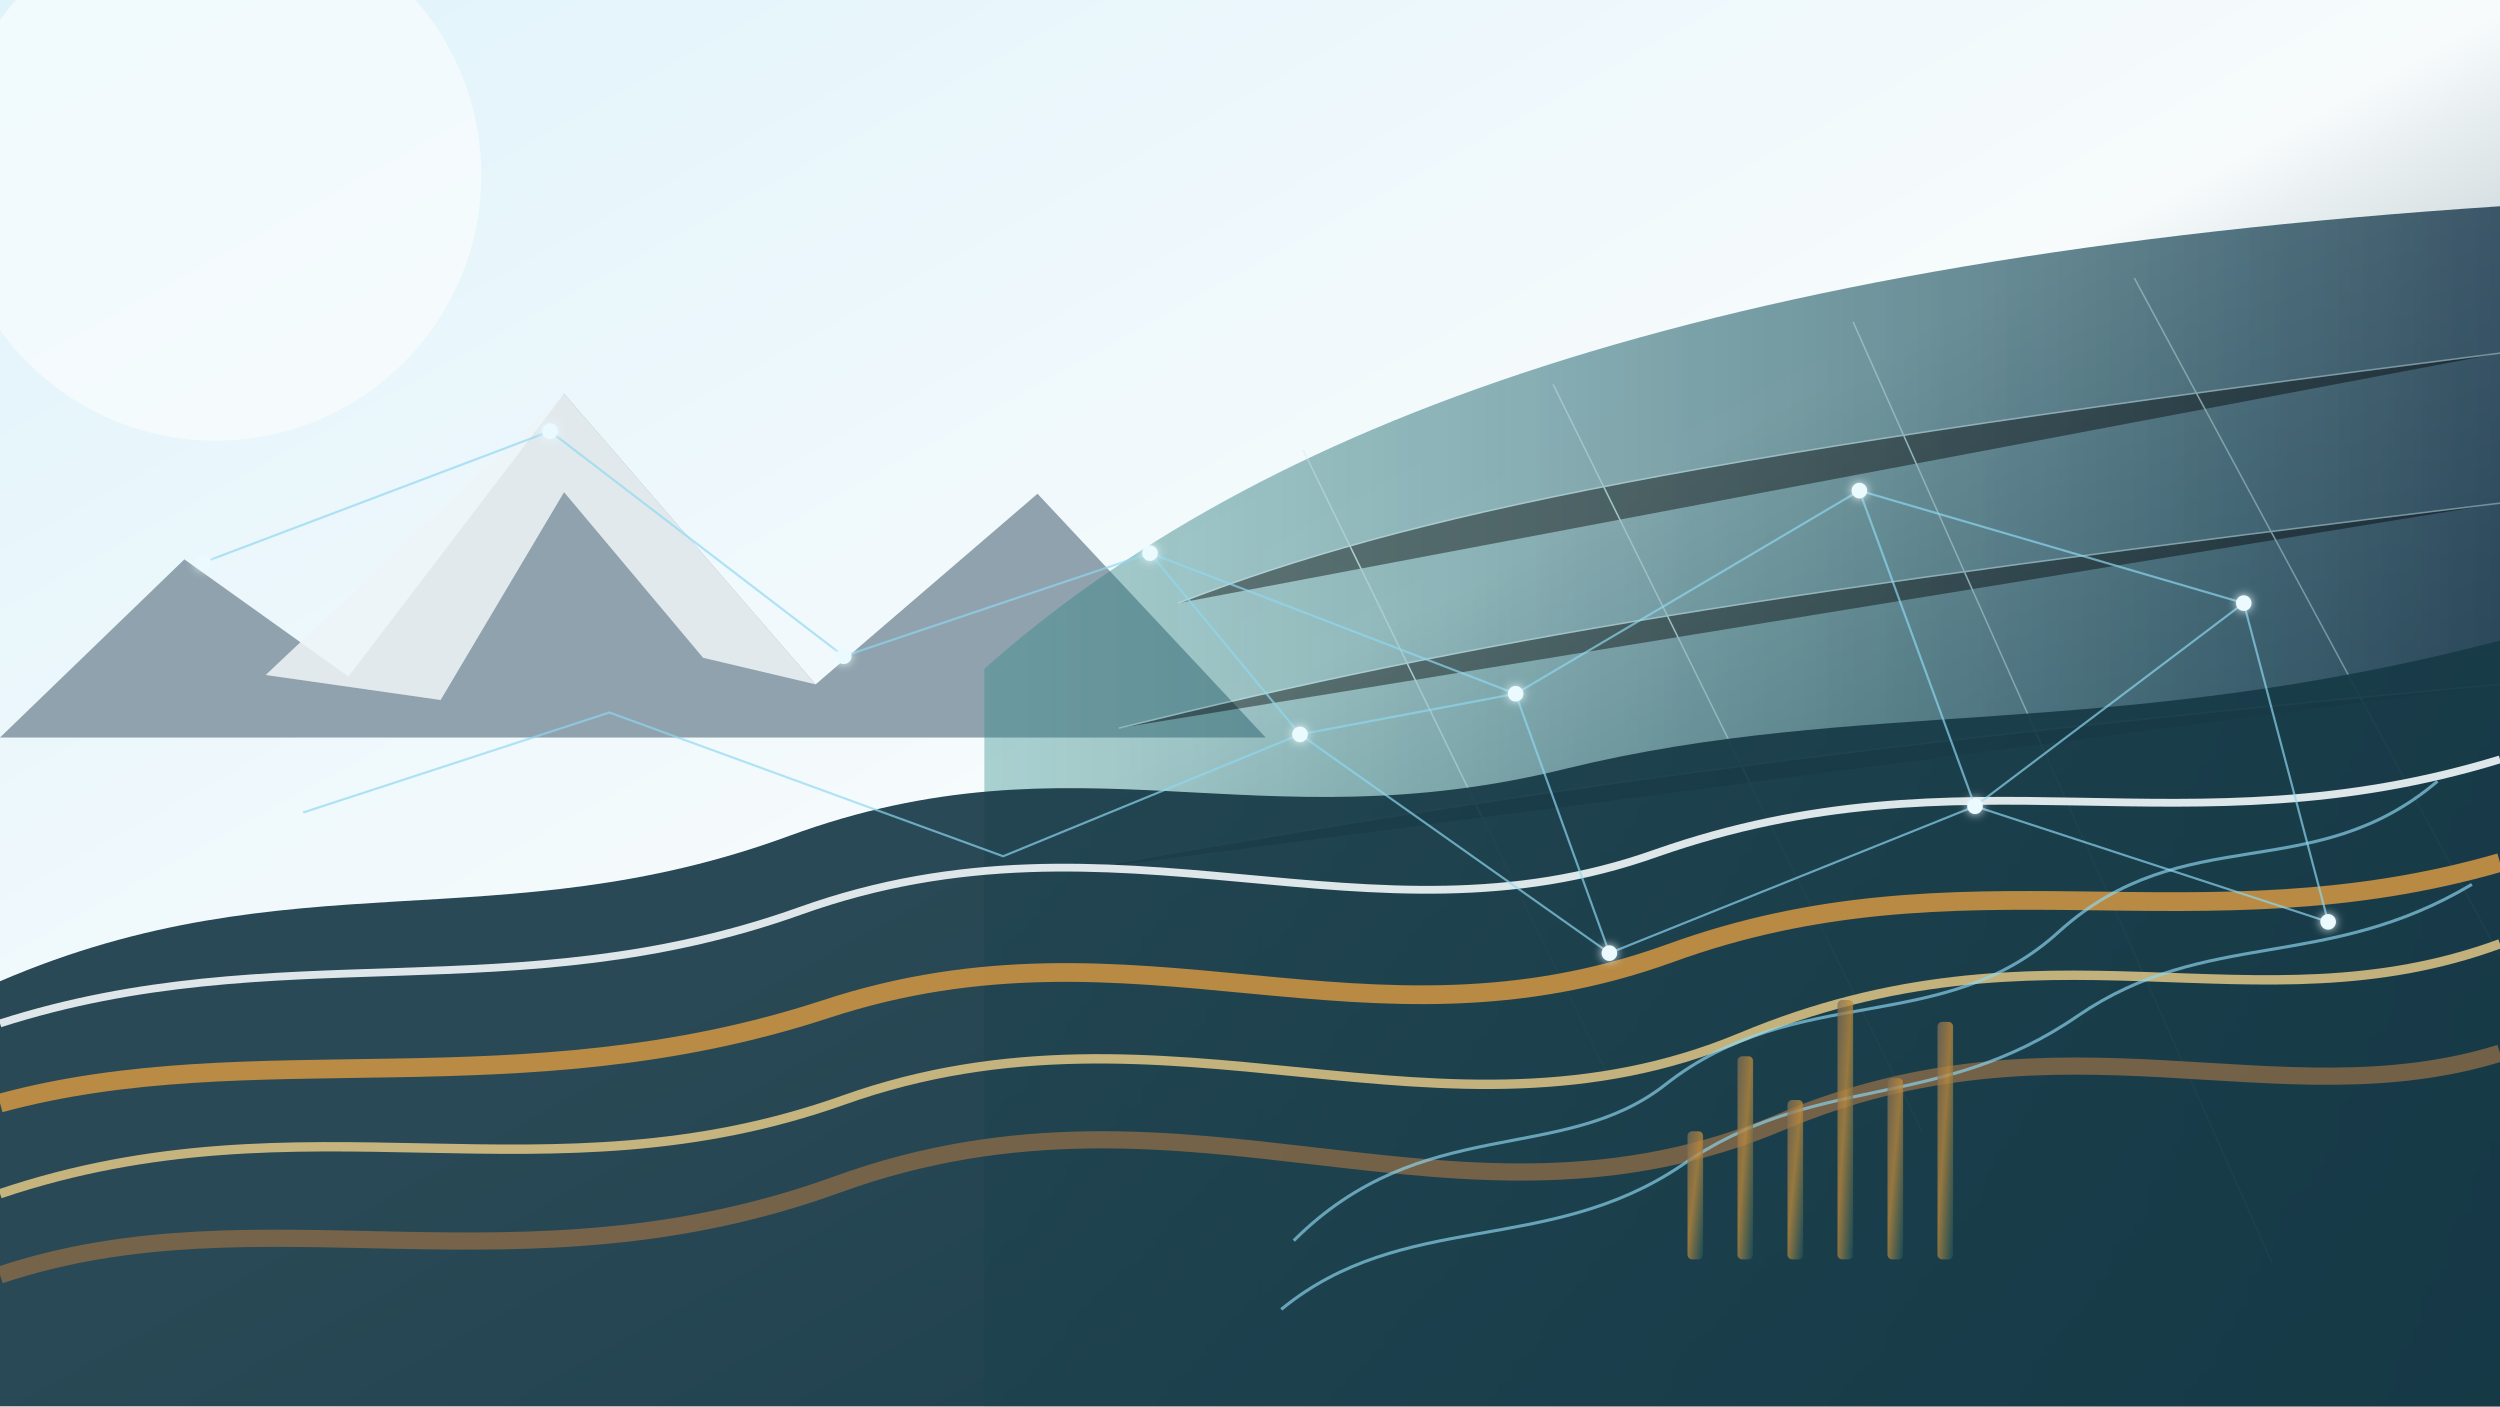
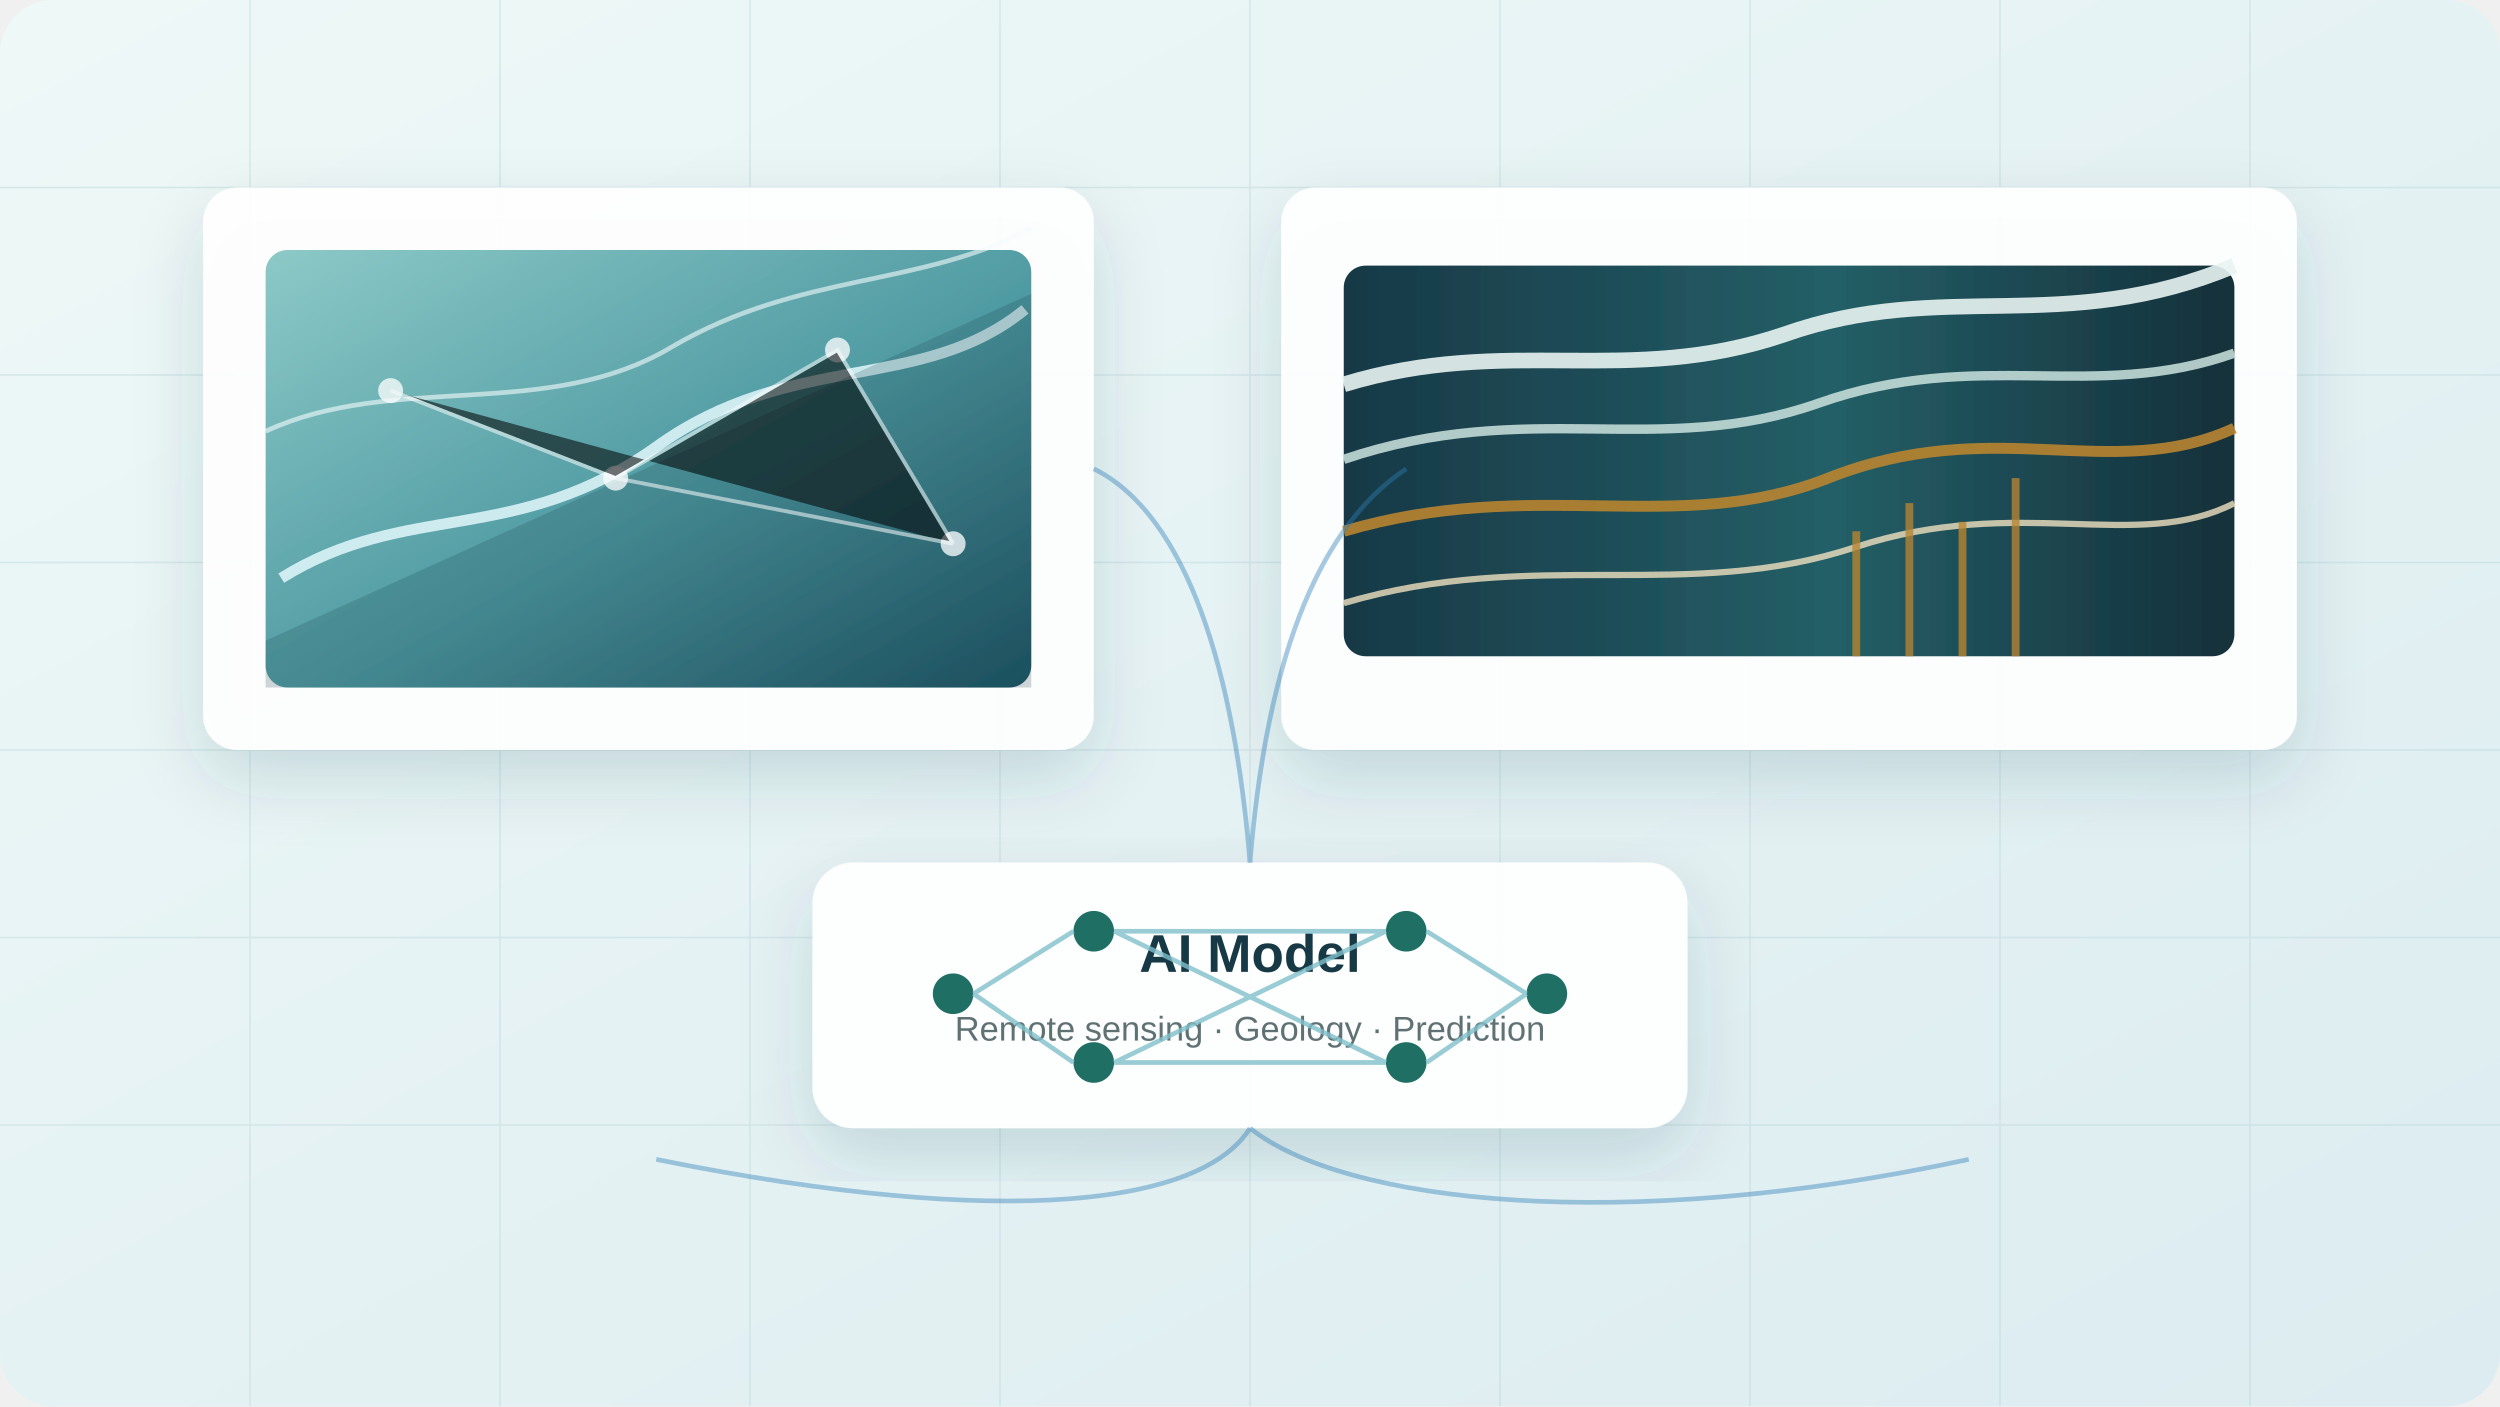
- <svg xmlns="http://www.w3.org/2000/svg" viewBox="0 0 1600 900" role="img" aria-label="人工智能与地学智能应用主题图">
+ <svg xmlns="http://www.w3.org/2000/svg" viewBox="0 0 1600 900" role="img" aria-label="AI 与地学智能应用示意图">
  <defs>
-     <linearGradient id="sky" x1="0" x2="1" y1="0" y2="1">
-       <stop offset="0" stop-color="#dff3fb" />
-       <stop offset="0.5" stop-color="#f7fbfc" />
-       <stop offset="1" stop-color="#0f3844" />
+     <linearGradient id="bg" x1="0" x2="1" y1="0" y2="1">
+       <stop offset="0" stop-color="#eef8f7" />
+       <stop offset="1" stop-color="#dcecf0" />
    </linearGradient>
-     <linearGradient id="earth" x1="0" x2="1" y1="0" y2="1">
-       <stop offset="0" stop-color="#7b6d57" />
-       <stop offset="0.45" stop-color="#c18b3b" />
-       <stop offset="1" stop-color="#174f59" />
+     <linearGradient id="map" x1="0" x2="1" y1="0" y2="1">
+       <stop offset="0" stop-color="#8cc9c7" />
+       <stop offset=".55" stop-color="#4f9aa2" />
+       <stop offset="1" stop-color="#1e5464" />
    </linearGradient>
-     <linearGradient id="map" x1="0" x2="1" y1="0" y2="0">
-       <stop offset="0" stop-color="#2f8b89" stop-opacity=".45" />
-       <stop offset="1" stop-color="#0f2f45" stop-opacity=".92" />
+     <linearGradient id="section" x1="0" x2="1" y1="0" y2="0">
+       <stop offset="0" stop-color="#173946" />
+       <stop offset=".55" stop-color="#245f67" />
+       <stop offset="1" stop-color="#14303a" />
    </linearGradient>
-     <filter id="glow">
-       <feGaussianBlur stdDeviation="3" result="blur" />
-       <feMerge>
-         <feMergeNode in="blur" />
-         <feMergeNode in="SourceGraphic" />
-       </feMerge>
+     <filter id="softShadow" x="-20%" y="-20%" width="140%" height="140%">
+       <feDropShadow dx="0" dy="18" stdDeviation="22" flood-color="#173946" flood-opacity=".16" />
    </filter>
  </defs>
-   <rect width="1600" height="900" fill="url(#sky)" />
-   <circle cx="138" cy="112" r="170" fill="#ffffff" opacity=".55" />
-   <path d="M0 472 L118 358 L223 433 L361 252 L522 438 L664 316 L810 472 Z" fill="#8fa2ad" />
-   <path d="M170 432 L361 252 L522 438 L450 421 L361 315 L282 448 Z" fill="#eef5f7" opacity=".86" />
-   <path d="M630 428 C806 272 1086 166 1600 132 L1600 900 L630 900 Z" fill="url(#map)" opacity=".85" />
-   <g opacity=".42" stroke="#cce9ef" stroke-width="1">
-     <path d="M754 386 C904 328 1082 292 1600 226" />
-     <path d="M716 466 C952 408 1124 380 1600 322" />
-     <path d="M682 558 C962 508 1184 476 1600 438" />
-     <path d="M834 288 L1030 690" />
-     <path d="M994 246 L1230 724" />
-     <path d="M1186 206 L1454 808" />
-     <path d="M1366 178 L1600 612" />
+   <rect width="1600" height="900" rx="34" fill="url(#bg)" />
+   <g opacity=".42" stroke="#b6d5d7" stroke-width="1">
+     <path d="M0 120H1600M0 240H1600M0 360H1600M0 480H1600M0 600H1600M0 720H1600" />
+     <path d="M160 0V900M320 0V900M480 0V900M640 0V900M800 0V900M960 0V900M1120 0V900M1280 0V900M1440 0V900" />
  </g>
-   <path d="M0 628 C186 548 320 603 505 535 C690 467 804 541 1002 492 C1190 446 1350 475 1600 410 L1600 900 L0 900 Z" fill="#173946" opacity=".92" />
-   <path d="M0 655 C178 598 330 648 512 583 C716 510 875 612 1060 546 C1260 476 1397 548 1600 486" fill="none" stroke="#e7eef0" stroke-width="5" opacity=".95" />
-   <path d="M0 706 C162 662 332 710 528 646 C728 580 873 681 1069 610 C1256 542 1406 608 1600 552" fill="none" stroke="#c59042" stroke-width="12" opacity=".92" />
-   <path d="M0 764 C196 698 349 772 540 704 C748 630 922 744 1114 664 C1310 582 1442 662 1600 604" fill="none" stroke="#f2d28a" stroke-width="6" opacity=".78" />
-   <path d="M0 816 C168 760 332 832 536 758 C762 676 932 806 1140 718 C1320 642 1458 718 1600 674" fill="none" stroke="#8a6a47" stroke-width="11" opacity=".8" />
-   <g fill="none" stroke="#8ed8f1" stroke-width="1.4" opacity=".68">
-     <path d="M130 360 L352 276 L540 420 L736 354 L970 444 L1190 314 L1436 386" />
-     <path d="M194 520 L390 456 L642 548 L832 470 L1030 610 L1264 516 L1490 590" />
-     <path d="M736 354 L832 470 L970 444 L1030 610" />
-     <path d="M1190 314 L1264 516 L1436 386 L1490 590" />
+   <g filter="url(#softShadow)">
+     <rect x="130" y="120" width="570" height="360" rx="22" fill="#ffffff" opacity=".92" />
+     <rect x="170" y="160" width="490" height="280" rx="14" fill="url(#map)" />
+     <path d="M180 370C260 320 330 350 420 286C506 224 590 252 656 198" fill="none" stroke="#e7fbff" stroke-width="7" opacity=".82" />
+     <path d="M170 276C252 238 350 270 430 222C512 174 590 184 660 146" fill="none" stroke="#f4fbfb" stroke-width="3" opacity=".6" />
+     <path d="M170 410L660 188V440H170Z" fill="#143d48" opacity=".2" />
+     <g fill="#f8fbfc" opacity=".78">
+       <circle cx="250" cy="250" r="8" />
+       <circle cx="394" cy="306" r="8" />
+       <circle cx="536" cy="224" r="8" />
+       <circle cx="610" cy="348" r="8" />
+     </g>
+     <g stroke="#f8fbfc" stroke-width="2.5" opacity=".55">
+       <path d="M250 250L394 306L536 224L610 348" />
+       <path d="M394 306L610 348" />
+     </g>
  </g>
-   <g fill="#eafaff" filter="url(#glow)">
-     <circle cx="130" cy="360" r="5" />
-     <circle cx="352" cy="276" r="5" />
-     <circle cx="540" cy="420" r="5" />
-     <circle cx="736" cy="354" r="5" />
-     <circle cx="970" cy="444" r="5" />
-     <circle cx="1190" cy="314" r="5" />
-     <circle cx="1436" cy="386" r="5" />
-     <circle cx="832" cy="470" r="5" />
-     <circle cx="1030" cy="610" r="5" />
-     <circle cx="1264" cy="516" r="5" />
-     <circle cx="1490" cy="590" r="5" />
+   <g filter="url(#softShadow)">
+     <rect x="820" y="120" width="650" height="360" rx="22" fill="#ffffff" opacity=".92" />
+     <rect x="860" y="170" width="570" height="250" rx="14" fill="url(#section)" />
+     <path d="M860 246C965 214 1042 248 1142 214C1244 178 1320 216 1430 170" fill="none" stroke="#e8f4f2" stroke-width="10" opacity=".9" />
+     <path d="M860 294C978 254 1062 294 1164 258C1266 222 1340 258 1430 226" fill="none" stroke="#c9e1dc" stroke-width="6" opacity=".86" />
+     <path d="M860 340C982 304 1074 344 1170 306C1276 264 1352 310 1430 274" fill="none" stroke="#b8842f" stroke-width="7" opacity=".9" />
+     <path d="M860 386C982 350 1080 386 1188 350C1292 316 1368 354 1430 322" fill="none" stroke="#efe1bf" stroke-width="4" opacity=".8" />
+     <g stroke="#b8842f" stroke-width="5" opacity=".78">
+       <path d="M1188 340V420" />
+       <path d="M1222 322V420" />
+       <path d="M1256 334V420" />
+       <path d="M1290 306V420" />
+     </g>
  </g>
-   <g opacity=".66">
-     <path d="M828 794 C910 712 1000 746 1066 694 C1150 628 1244 664 1318 596 C1398 524 1480 568 1560 500" fill="none" stroke="#8ed8f1" stroke-width="2" />
-     <path d="M820 838 C898 774 990 804 1076 746 C1162 686 1240 712 1330 650 C1412 594 1488 622 1582 566" fill="none" stroke="#8ed8f1" stroke-width="2" />
+   <g>
+     <rect x="520" y="552" width="560" height="170" rx="26" fill="#ffffff" opacity=".94" filter="url(#softShadow)" />
+     <text x="800" y="622" text-anchor="middle" font-family="Arial, sans-serif" font-size="34" font-weight="800" fill="#173946">AI Model</text>
+     <text x="800" y="666" text-anchor="middle" font-family="Arial, sans-serif" font-size="22" fill="#607174">Remote sensing · Geology · Prediction</text>
+     <g fill="#1f6f65">
+       <circle cx="610" cy="636" r="13" />
+       <circle cx="700" cy="596" r="13" />
+       <circle cx="700" cy="680" r="13" />
+       <circle cx="900" cy="596" r="13" />
+       <circle cx="900" cy="680" r="13" />
+       <circle cx="990" cy="636" r="13" />
+     </g>
+     <g stroke="#7fbfca" stroke-width="3" opacity=".8">
+       <path d="M623 636L687 596M623 636L687 680" />
+       <path d="M713 596L887 596M713 596L887 680M713 680L887 596M713 680L887 680" />
+       <path d="M913 596L977 636M913 680L977 636" />
+     </g>
  </g>
-   <g fill="url(#earth)" opacity=".75">
-     <rect x="1080" y="724" width="10" height="82" rx="3" />
-     <rect x="1112" y="676" width="10" height="130" rx="3" />
-     <rect x="1144" y="704" width="10" height="102" rx="3" />
-     <rect x="1176" y="640" width="10" height="166" rx="3" />
-     <rect x="1208" y="690" width="10" height="116" rx="3" />
-     <rect x="1240" y="654" width="10" height="152" rx="3" />
+   <g fill="none" stroke="#2f7fb8" stroke-width="3" opacity=".42">
+     <path d="M700 300C760 330 790 430 800 552" />
+     <path d="M900 300C840 340 810 430 800 552" />
+     <path d="M800 722C770 770 648 788 420 742" />
+     <path d="M800 722C860 770 1038 790 1260 742" />
  </g>
</svg>
